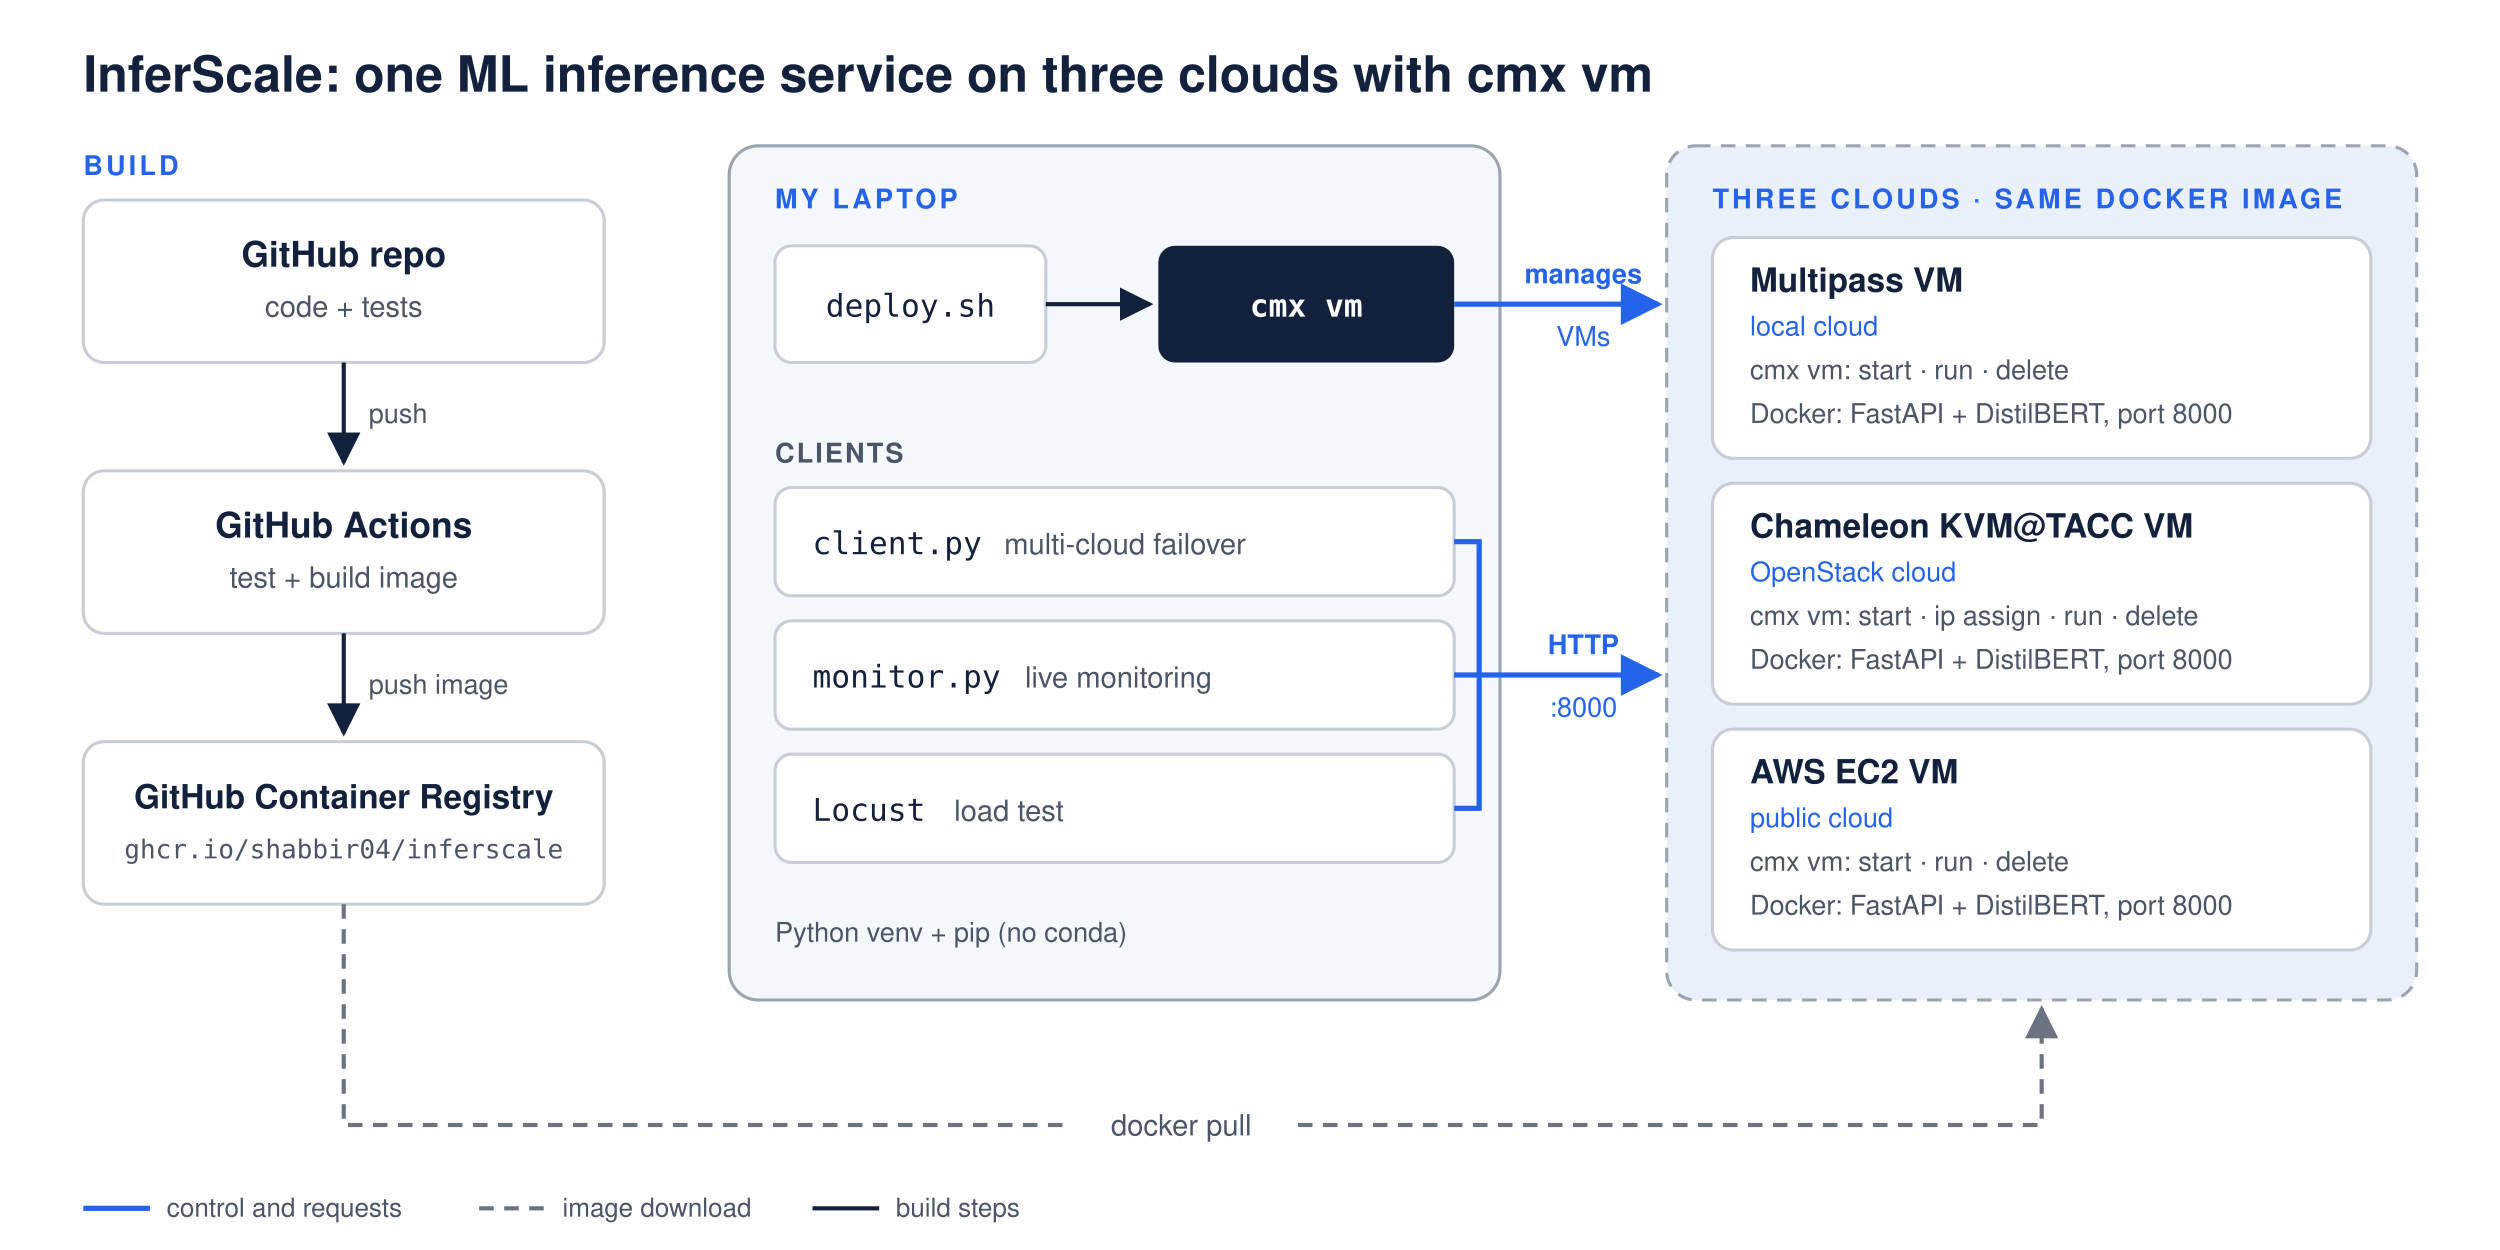
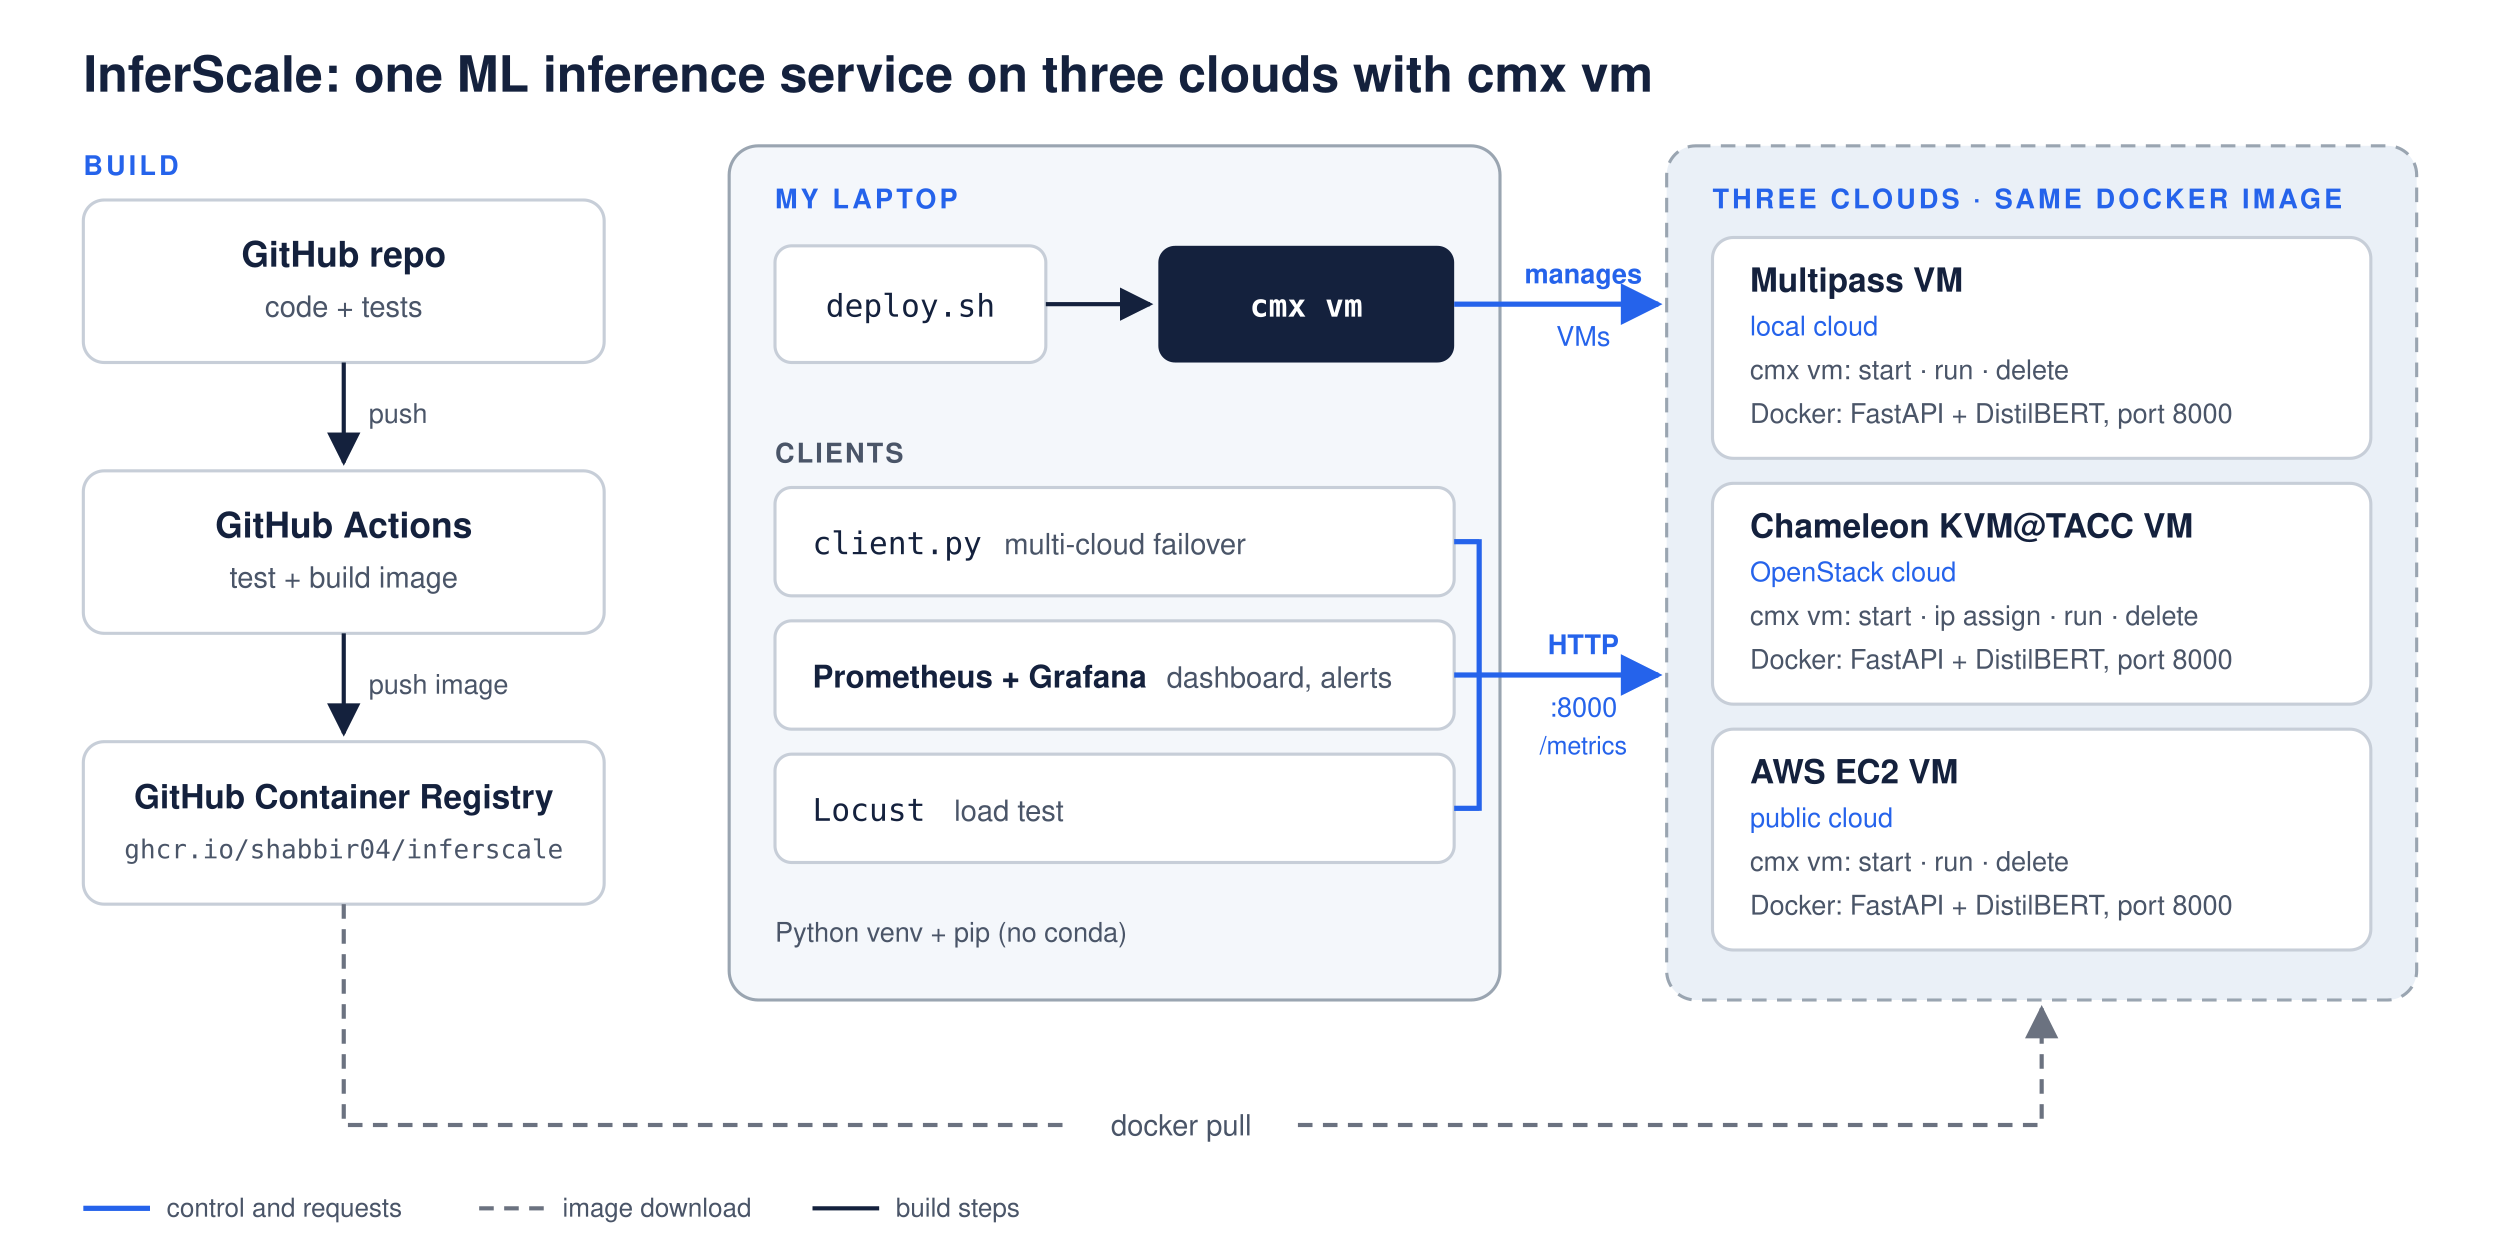
<svg xmlns="http://www.w3.org/2000/svg" viewBox="0 0 1200 600" width="1200" height="600" font-family="Helvetica, Arial, sans-serif" role="img" aria-labelledby="title desc">
  <defs>
    <marker id="arrowNavy" viewBox="0 0 10 10" refX="9" refY="5" markerWidth="8" markerHeight="8" orient="auto-start-reverse">
      <path d="M0,0 L10,5 L0,10 z" fill="#14213D" />
    </marker>
    <marker id="arrowBlue" viewBox="0 0 10 10" refX="9" refY="5" markerWidth="8" markerHeight="8" orient="auto-start-reverse">
      <path d="M0,0 L10,5 L0,10 z" fill="#2563EB" />
    </marker>
    <marker id="arrowGray" viewBox="0 0 10 10" refX="9" refY="5" markerWidth="8" markerHeight="8" orient="auto-start-reverse">
      <path d="M0,0 L10,5 L0,10 z" fill="#6B7280" />
    </marker>
  </defs>
  <rect x="0" y="0" width="1200" height="600" fill="#FFFFFF" />
  <text x="40" y="44" font-size="24" font-weight="bold" fill="#14213D">InferScale: one ML inference service on three clouds with cmx vm</text>
  <text x="40" y="84" font-size="13" font-weight="bold" fill="#2563EB" letter-spacing="1.5">BUILD</text>
  <rect x="40" y="96" width="250" height="78" rx="10" fill="#FFFFFF" stroke="#C7CED8" stroke-width="1.5" />
  <text x="165" y="128" font-size="17" font-weight="bold" fill="#14213D" text-anchor="middle">GitHub repo</text>
  <text x="165" y="152" font-size="14" fill="#4A5568" text-anchor="middle">code + tests</text>
  <line x1="165" y1="174" x2="165" y2="222" stroke="#14213D" stroke-width="2" marker-end="url(#arrowNavy)" />
  <text x="177" y="203" font-size="13" fill="#4A5568">push</text>
  <rect x="40" y="226" width="250" height="78" rx="10" fill="#FFFFFF" stroke="#C7CED8" stroke-width="1.5" />
  <text x="165" y="258" font-size="17" font-weight="bold" fill="#14213D" text-anchor="middle">GitHub Actions</text>
  <text x="165" y="282" font-size="14" fill="#4A5568" text-anchor="middle">test + build image</text>
  <line x1="165" y1="304" x2="165" y2="352" stroke="#14213D" stroke-width="2" marker-end="url(#arrowNavy)" />
  <text x="177" y="333" font-size="13" fill="#4A5568">push image</text>
  <rect x="40" y="356" width="250" height="78" rx="10" fill="#FFFFFF" stroke="#C7CED8" stroke-width="1.5" />
  <text x="165" y="388" font-size="16" font-weight="bold" fill="#14213D" text-anchor="middle">GitHub Container Registry</text>
  <text x="165" y="412" font-size="12.5" fill="#4A5568" text-anchor="middle" font-family="Menlo, Consolas, monospace">ghcr.io/shabbir04/inferscale</text>
  <rect x="350" y="70" width="370" height="410" rx="14" fill="#F4F7FB" stroke="#9AA5B1" stroke-width="1.5" />
  <text x="372" y="100" font-size="13" font-weight="bold" fill="#2563EB" letter-spacing="1.5">MY LAPTOP</text>
  <rect x="372" y="118" width="130" height="56" rx="8" fill="#FFFFFF" stroke="#C7CED8" stroke-width="1.5" />
  <text x="437" y="152" font-size="15" fill="#14213D" text-anchor="middle" font-family="Menlo, Consolas, monospace">deploy.sh</text>
  <line x1="502" y1="146" x2="552" y2="146" stroke="#14213D" stroke-width="2" marker-end="url(#arrowNavy)" />
  <rect x="556" y="118" width="142" height="56" rx="8" fill="#14213D" />
  <text x="627" y="152" font-size="15" font-weight="bold" fill="#FFFFFF" text-anchor="middle" font-family="Menlo, Consolas, monospace">cmx vm</text>
  <text x="372" y="222" font-size="13" font-weight="bold" fill="#4A5568" letter-spacing="1">CLIENTS</text>
  <rect x="372" y="234" width="326" height="52" rx="8" fill="#FFFFFF" stroke="#C7CED8" stroke-width="1.5" />
  <text x="390" y="266" font-size="15" fill="#14213D" font-family="Menlo, Consolas, monospace">client.py</text>
  <text x="482" y="266" font-size="14" fill="#4A5568">multi-cloud failover</text>
  <rect x="372" y="298" width="326" height="52" rx="8" fill="#FFFFFF" stroke="#C7CED8" stroke-width="1.5" />
-   <text x="390" y="330" font-size="15" fill="#14213D" font-family="Menlo, Consolas, monospace">monitor.py</text>
-   <text x="492" y="330" font-size="14" fill="#4A5568">live monitoring</text>
+   <text x="390" y="330" font-size="15" font-weight="bold" fill="#14213D">Prometheus + Grafana</text>
+   <text x="560" y="330" font-size="14" fill="#4A5568">dashboard, alerts</text>
  <rect x="372" y="362" width="326" height="52" rx="8" fill="#FFFFFF" stroke="#C7CED8" stroke-width="1.5" />
  <text x="390" y="394" font-size="15" fill="#14213D" font-family="Menlo, Consolas, monospace">Locust</text>
  <text x="458" y="394" font-size="14" fill="#4A5568">load test</text>
  <text x="372" y="452" font-size="13" fill="#4A5568">Python venv + pip (no conda)</text>
  <rect x="800" y="70" width="360" height="410" rx="14" fill="#EAF0F7" stroke="#9AA5B1" stroke-width="1.5" stroke-dasharray="7 5" />
  <text x="822" y="100" font-size="13" font-weight="bold" fill="#2563EB" letter-spacing="1.5">THREE CLOUDS · SAME DOCKER IMAGE</text>
  <rect x="822" y="114" width="316" height="106" rx="10" fill="#FFFFFF" stroke="#C7CED8" stroke-width="1.5" />
  <text x="840" y="140" font-size="16" font-weight="bold" fill="#14213D">Multipass VM</text>
  <text x="840" y="161" font-size="13" fill="#2563EB">local cloud</text>
  <text x="840" y="182" font-size="13" fill="#4A5568">cmx vm: start · run · delete</text>
  <text x="840" y="203" font-size="13" fill="#4A5568">Docker: FastAPI + DistilBERT, port 8000</text>
  <rect x="822" y="232" width="316" height="106" rx="10" fill="#FFFFFF" stroke="#C7CED8" stroke-width="1.5" />
  <text x="840" y="258" font-size="16" font-weight="bold" fill="#14213D">Chameleon KVM@TACC VM</text>
  <text x="840" y="279" font-size="13" fill="#2563EB">OpenStack cloud</text>
  <text x="840" y="300" font-size="13" fill="#4A5568">cmx vm: start · ip assign · run · delete</text>
  <text x="840" y="321" font-size="13" fill="#4A5568">Docker: FastAPI + DistilBERT, port 8000</text>
  <rect x="822" y="350" width="316" height="106" rx="10" fill="#FFFFFF" stroke="#C7CED8" stroke-width="1.5" />
  <text x="840" y="376" font-size="16" font-weight="bold" fill="#14213D">AWS EC2 VM</text>
  <text x="840" y="397" font-size="13" fill="#2563EB">public cloud</text>
  <text x="840" y="418" font-size="13" fill="#4A5568">cmx vm: start · run · delete</text>
  <text x="840" y="439" font-size="13" fill="#4A5568">Docker: FastAPI + DistilBERT, port 8000</text>
  <line x1="698" y1="146" x2="796" y2="146" stroke="#2563EB" stroke-width="2.5" marker-end="url(#arrowBlue)" />
  <text x="760" y="136" font-size="13" font-weight="bold" fill="#2563EB" text-anchor="middle">manages</text>
  <text x="760" y="166" font-size="13" fill="#2563EB" text-anchor="middle">VMs</text>
  <path d="M698,260 L710,260 M698,324 L710,324 M698,388 L710,388 M710,258.8 L710,389.2" fill="none" stroke="#2563EB" stroke-width="2.5" />
  <line x1="710" y1="324" x2="796" y2="324" stroke="#2563EB" stroke-width="2.5" marker-end="url(#arrowBlue)" />
  <text x="760" y="314" font-size="13" font-weight="bold" fill="#2563EB" text-anchor="middle">HTTP</text>
  <text x="760" y="344" font-size="13" fill="#2563EB" text-anchor="middle">:8000</text>
+   <text x="760" y="362" font-size="12" fill="#2563EB" text-anchor="middle">/metrics</text>
  <path d="M165,434 L165,540 L980,540 L980,484" fill="none" stroke="#6B7280" stroke-width="2" stroke-dasharray="7 5" marker-end="url(#arrowGray)" />
  <rect x="512" y="528" width="110" height="24" fill="#FFFFFF" />
  <text x="567" y="545" font-size="14" fill="#4A5568" text-anchor="middle">docker pull</text>
  <line x1="40" y1="580" x2="72" y2="580" stroke="#2563EB" stroke-width="2.5" />
  <text x="80" y="584" font-size="12.5" fill="#4A5568">control and requests</text>
  <line x1="230" y1="580" x2="262" y2="580" stroke="#6B7280" stroke-width="2" stroke-dasharray="7 5" />
  <text x="270" y="584" font-size="12.5" fill="#4A5568">image download</text>
  <line x1="390" y1="580" x2="422" y2="580" stroke="#14213D" stroke-width="2" />
  <text x="430" y="584" font-size="12.5" fill="#4A5568">build steps</text>
</svg>
